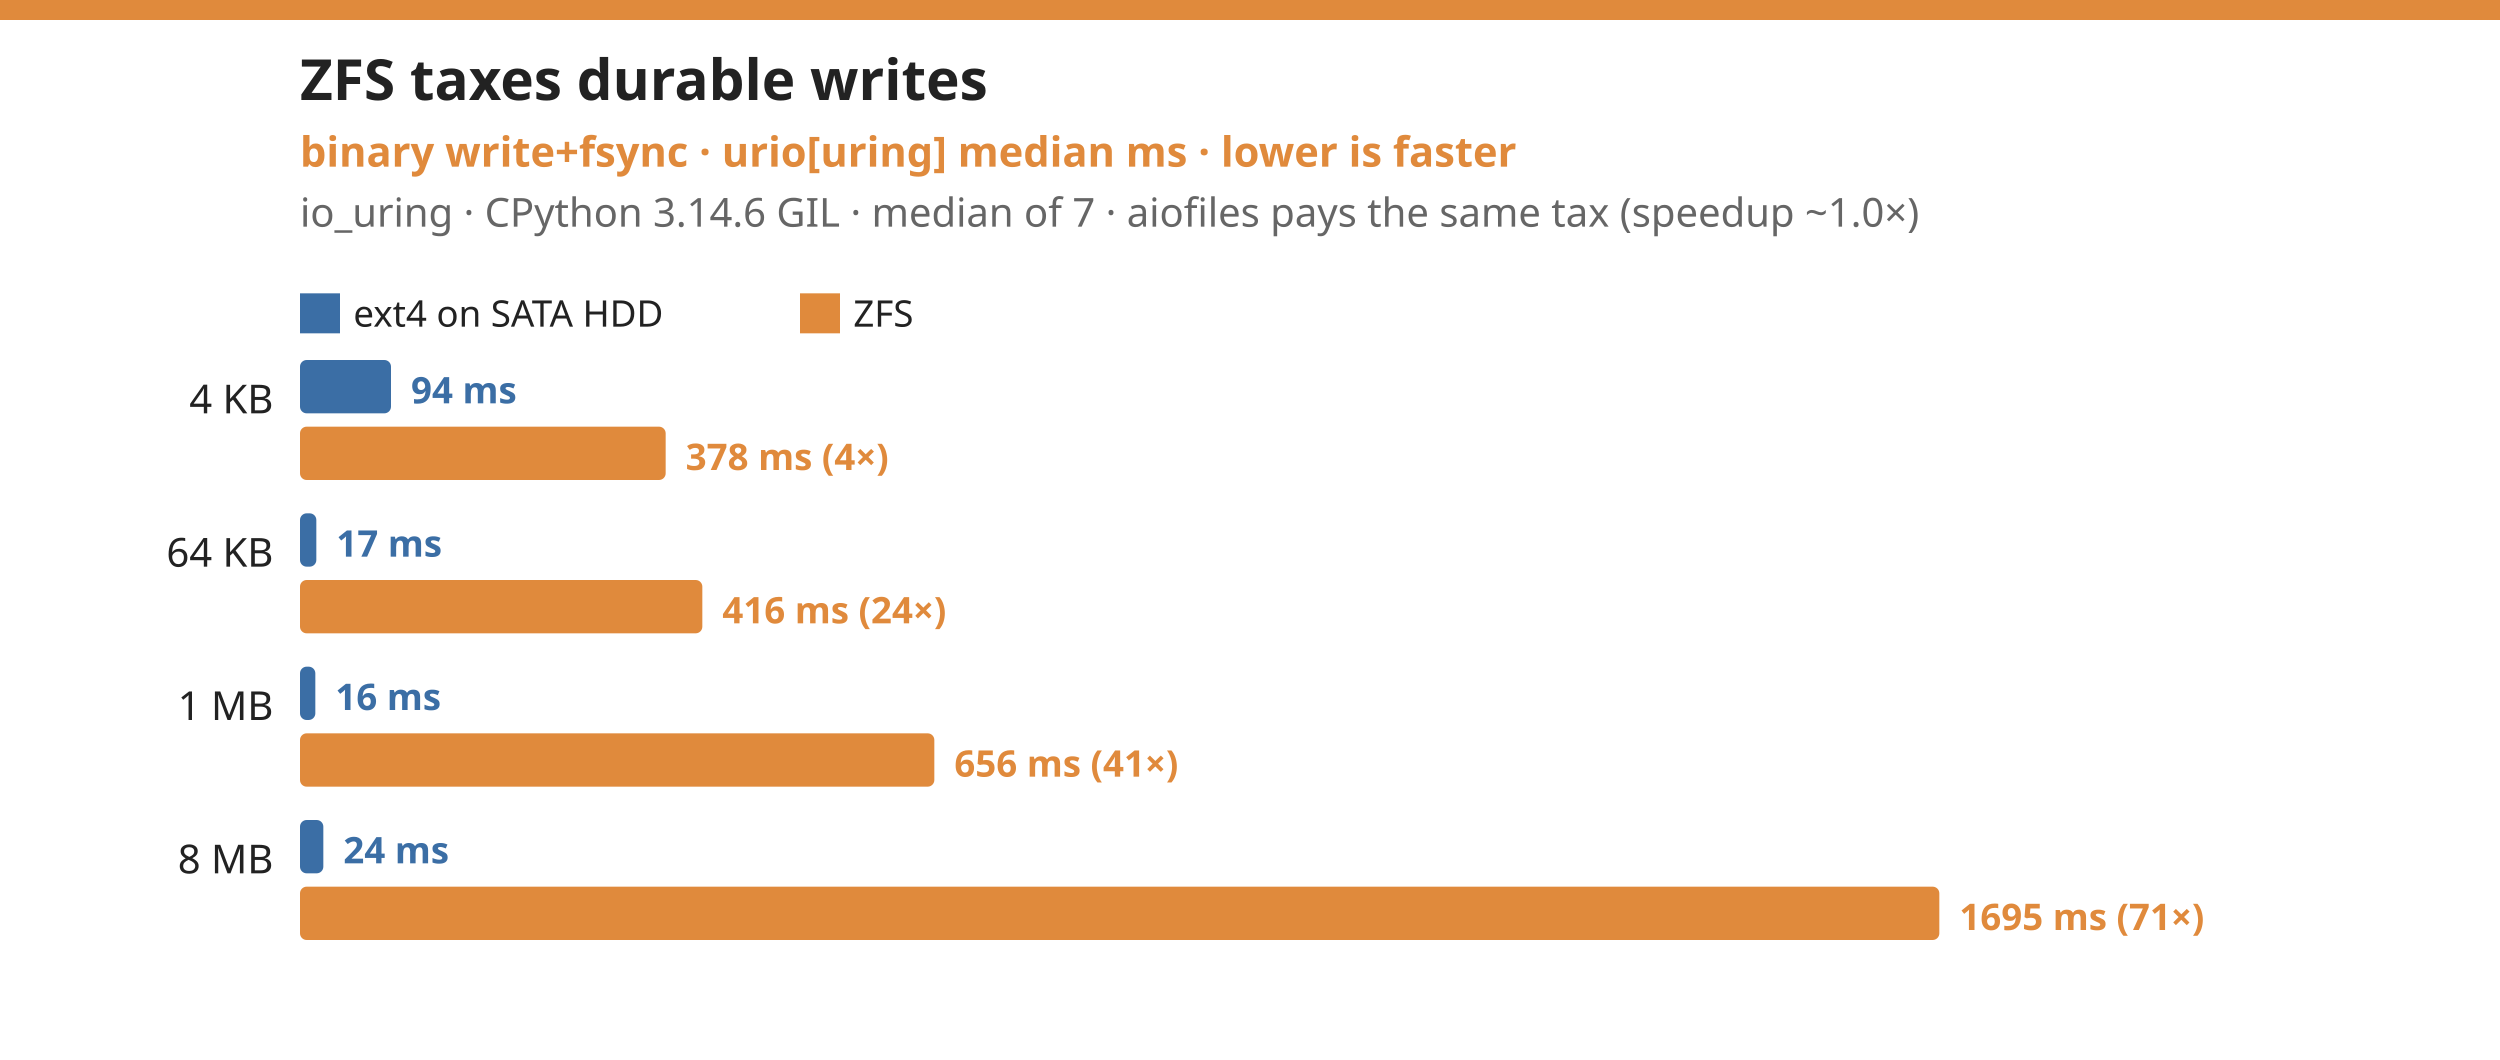
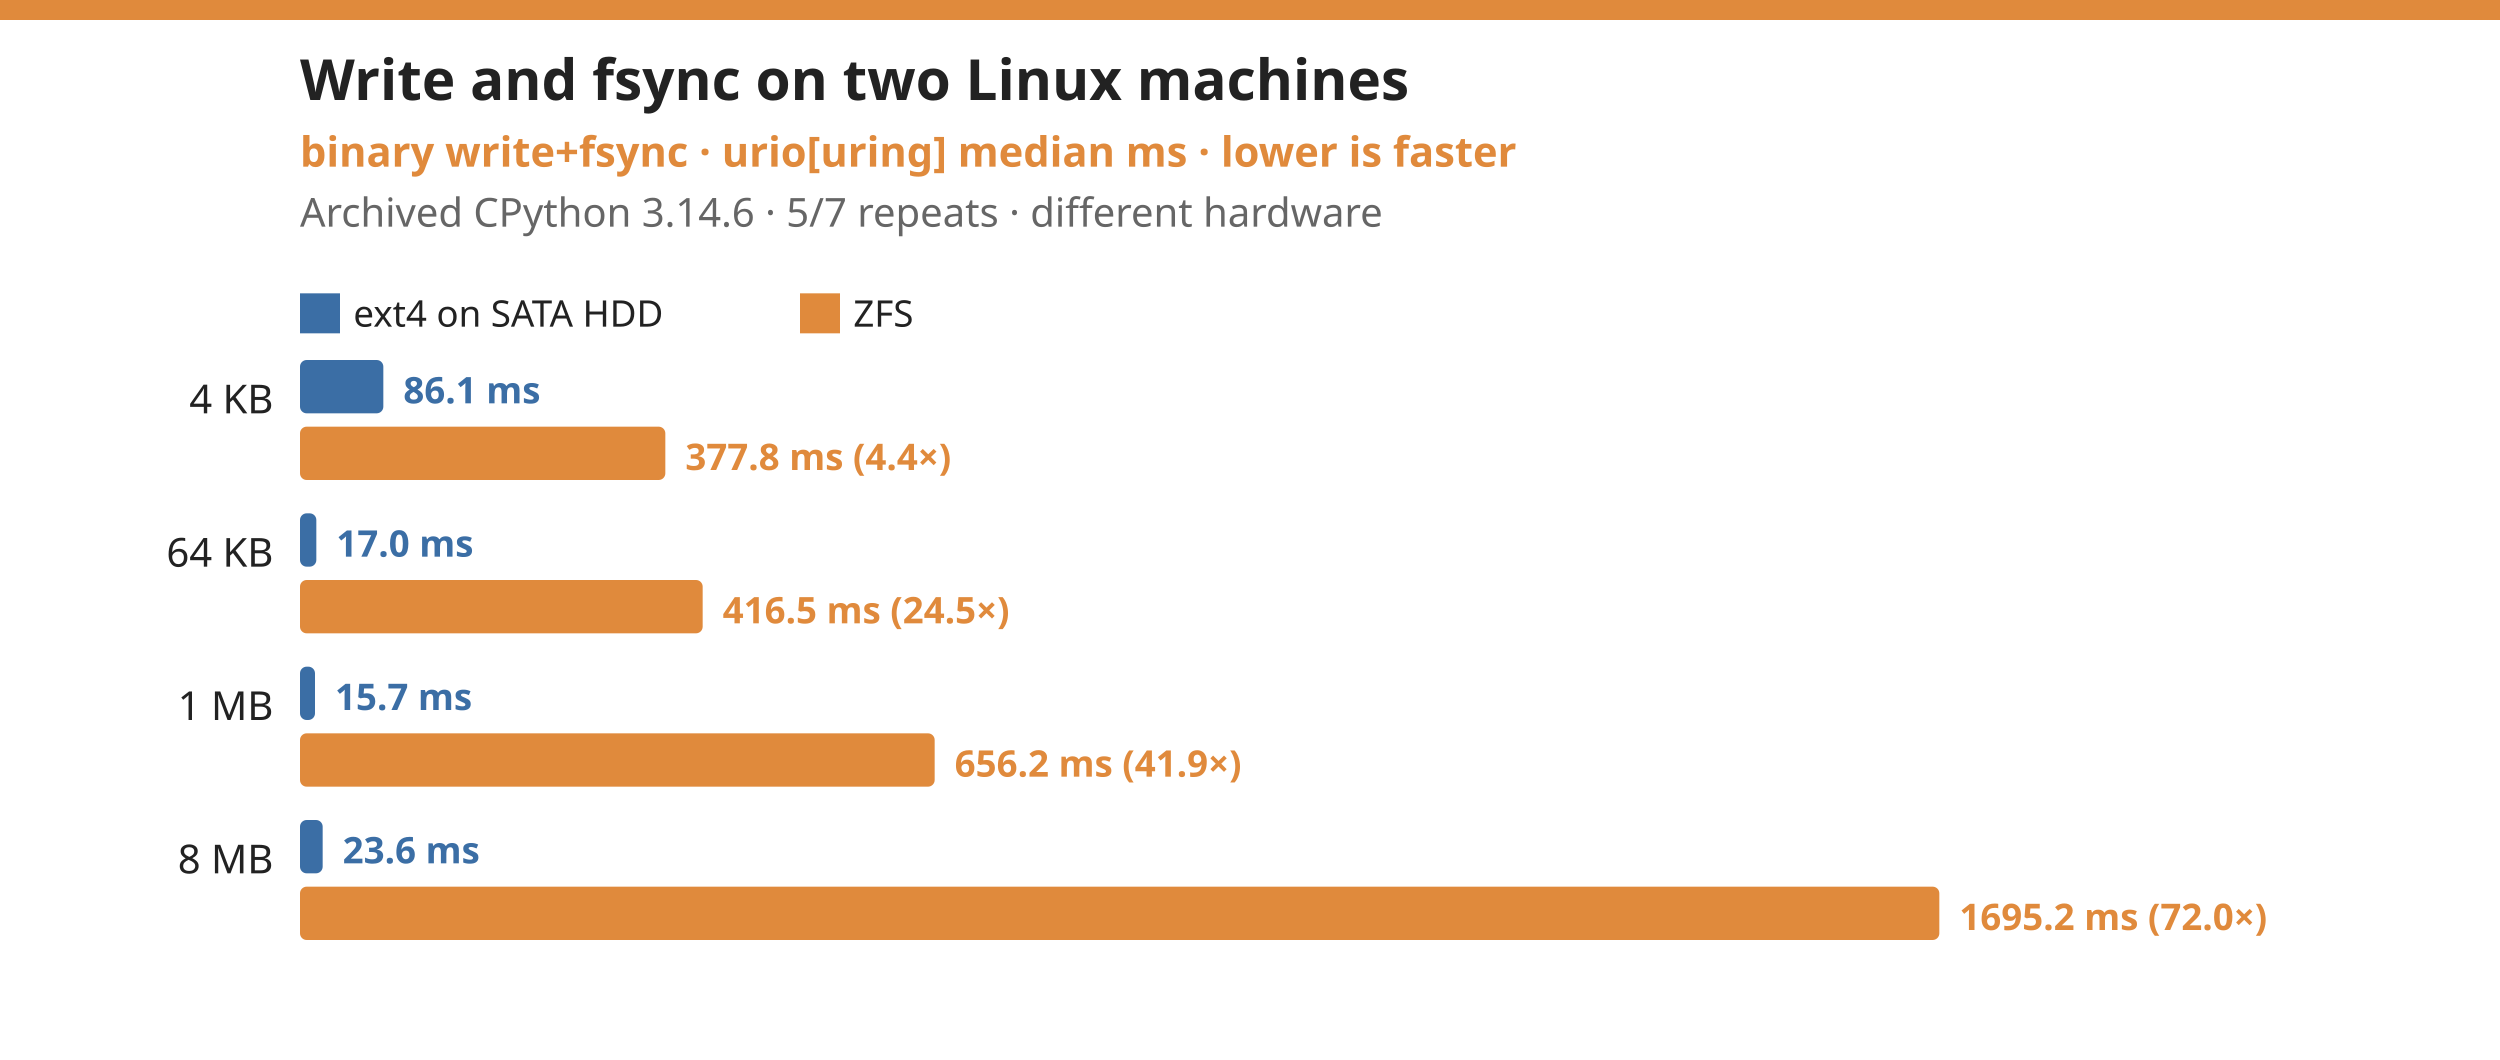
<svg xmlns="http://www.w3.org/2000/svg" width="750" height="318" viewBox="0 0 750 318" font-family="sans-serif">
  <rect width="750" height="318" fill="white" />
  <rect x="0" y="0" width="750" height="6" fill="#e08a3c" />
-   <text x="90" y="30" font-size="17" font-weight="bold" fill="#222222">ZFS taxes durable writes</text>
+   <text x="90" y="30" font-size="17" font-weight="bold" fill="#222222">Write and fsync on two Linux machines</text>
  <text x="90" y="50" font-size="12.5" font-weight="bold" fill="#e08a3c">binary write+fsync · urio[uring] median ms · lower is faster</text>
-   <text x="90" y="68" font-size="12" fill="#666">io_uring · CPython 3.14.6 GIL · median of 7 · aiofiles pays the same tax (speedup ~1.0×)</text>
+   <text x="90" y="68" font-size="12" fill="#666">Archived CPython 3.14.6 · 5/7 repeats · different hardware</text>
  <rect x="90" y="88" width="12" height="12" fill="#3b6ea5" />
  <text x="106" y="98" font-size="11" fill="#222222">ext4 on SATA HDD</text>
  <rect x="240" y="88" width="12" height="12" fill="#e08a3c" />
  <text x="256" y="98" font-size="11" fill="#222222">ZFS</text>
  <text x="82" y="124" font-size="12" fill="#222222" text-anchor="end">4 KB</text>
-   <rect x="90" y="108" width="27.3" height="16" fill="#3b6ea5" rx="2" />
-   <text x="123.3" y="121" font-size="11" font-weight="bold" fill="#3b6ea5">94 ms</text>
-   <rect x="90" y="128" width="109.7" height="16" fill="#e08a3c" rx="2" />
-   <text x="205.7" y="141" font-size="11" font-weight="bold" fill="#e08a3c">378 ms (4×)</text>
+   <rect x="90" y="108" width="25.0" height="16" fill="#3b6ea5" rx="2" />
+   <text x="121.0" y="121" font-size="11" font-weight="bold" fill="#3b6ea5">86.1 ms</text>
+   <rect x="90" y="128" width="109.6" height="16" fill="#e08a3c" rx="2" />
+   <text x="205.6" y="141" font-size="11" font-weight="bold" fill="#e08a3c">377.8 ms (4.4×)</text>
  <text x="82" y="170" font-size="12" fill="#222222" text-anchor="end">64 KB</text>
  <rect x="90" y="154" width="4.9" height="16" fill="#3b6ea5" rx="2" />
-   <text x="100.9" y="167" font-size="11" font-weight="bold" fill="#3b6ea5">17 ms</text>
-   <rect x="90" y="174" width="120.7" height="16" fill="#e08a3c" rx="2" />
-   <text x="216.7" y="187" font-size="11" font-weight="bold" fill="#e08a3c">416 ms (24×)</text>
+   <text x="100.9" y="167" font-size="11" font-weight="bold" fill="#3b6ea5">17.0 ms</text>
+   <rect x="90" y="174" width="120.8" height="16" fill="#e08a3c" rx="2" />
+   <text x="216.8" y="187" font-size="11" font-weight="bold" fill="#e08a3c">416.5 ms (24.5×)</text>
  <text x="82" y="216" font-size="12" fill="#222222" text-anchor="end">1 MB</text>
-   <rect x="90" y="200" width="4.6" height="16" fill="#3b6ea5" rx="2" />
-   <text x="100.6" y="213" font-size="11" font-weight="bold" fill="#3b6ea5">16 ms</text>
-   <rect x="90" y="220" width="190.3" height="16" fill="#e08a3c" rx="2" />
-   <text x="286.3" y="233" font-size="11" font-weight="bold" fill="#e08a3c">656 ms (41×)</text>
+   <rect x="90" y="200" width="4.5" height="16" fill="#3b6ea5" rx="2" />
+   <text x="100.5" y="213" font-size="11" font-weight="bold" fill="#3b6ea5">15.7 ms</text>
+   <rect x="90" y="220" width="190.4" height="16" fill="#e08a3c" rx="2" />
+   <text x="286.4" y="233" font-size="11" font-weight="bold" fill="#e08a3c">656.2 ms (41.9×)</text>
  <text x="82" y="262" font-size="12" fill="#222222" text-anchor="end">8 MB</text>
-   <rect x="90" y="246" width="7.0" height="16" fill="#3b6ea5" rx="2" />
-   <text x="103.0" y="259" font-size="11" font-weight="bold" fill="#3b6ea5">24 ms</text>
+   <rect x="90" y="246" width="6.8" height="16" fill="#3b6ea5" rx="2" />
+   <text x="102.8" y="259" font-size="11" font-weight="bold" fill="#3b6ea5">23.6 ms</text>
  <rect x="90" y="266" width="491.8" height="16" fill="#e08a3c" rx="2" />
-   <text x="587.8" y="279" font-size="11" font-weight="bold" fill="#e08a3c">1695 ms (71×)</text>
+   <text x="587.8" y="279" font-size="11" font-weight="bold" fill="#e08a3c">1695.2 ms (72.0×)</text>
</svg>
